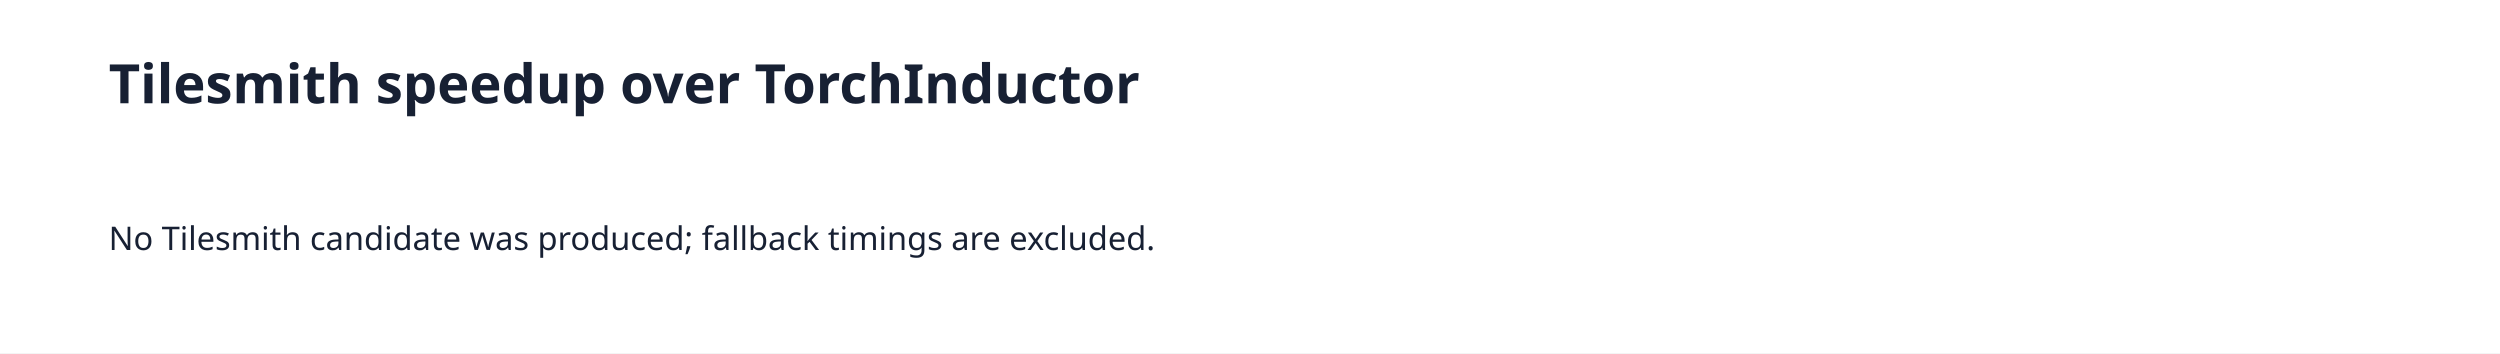
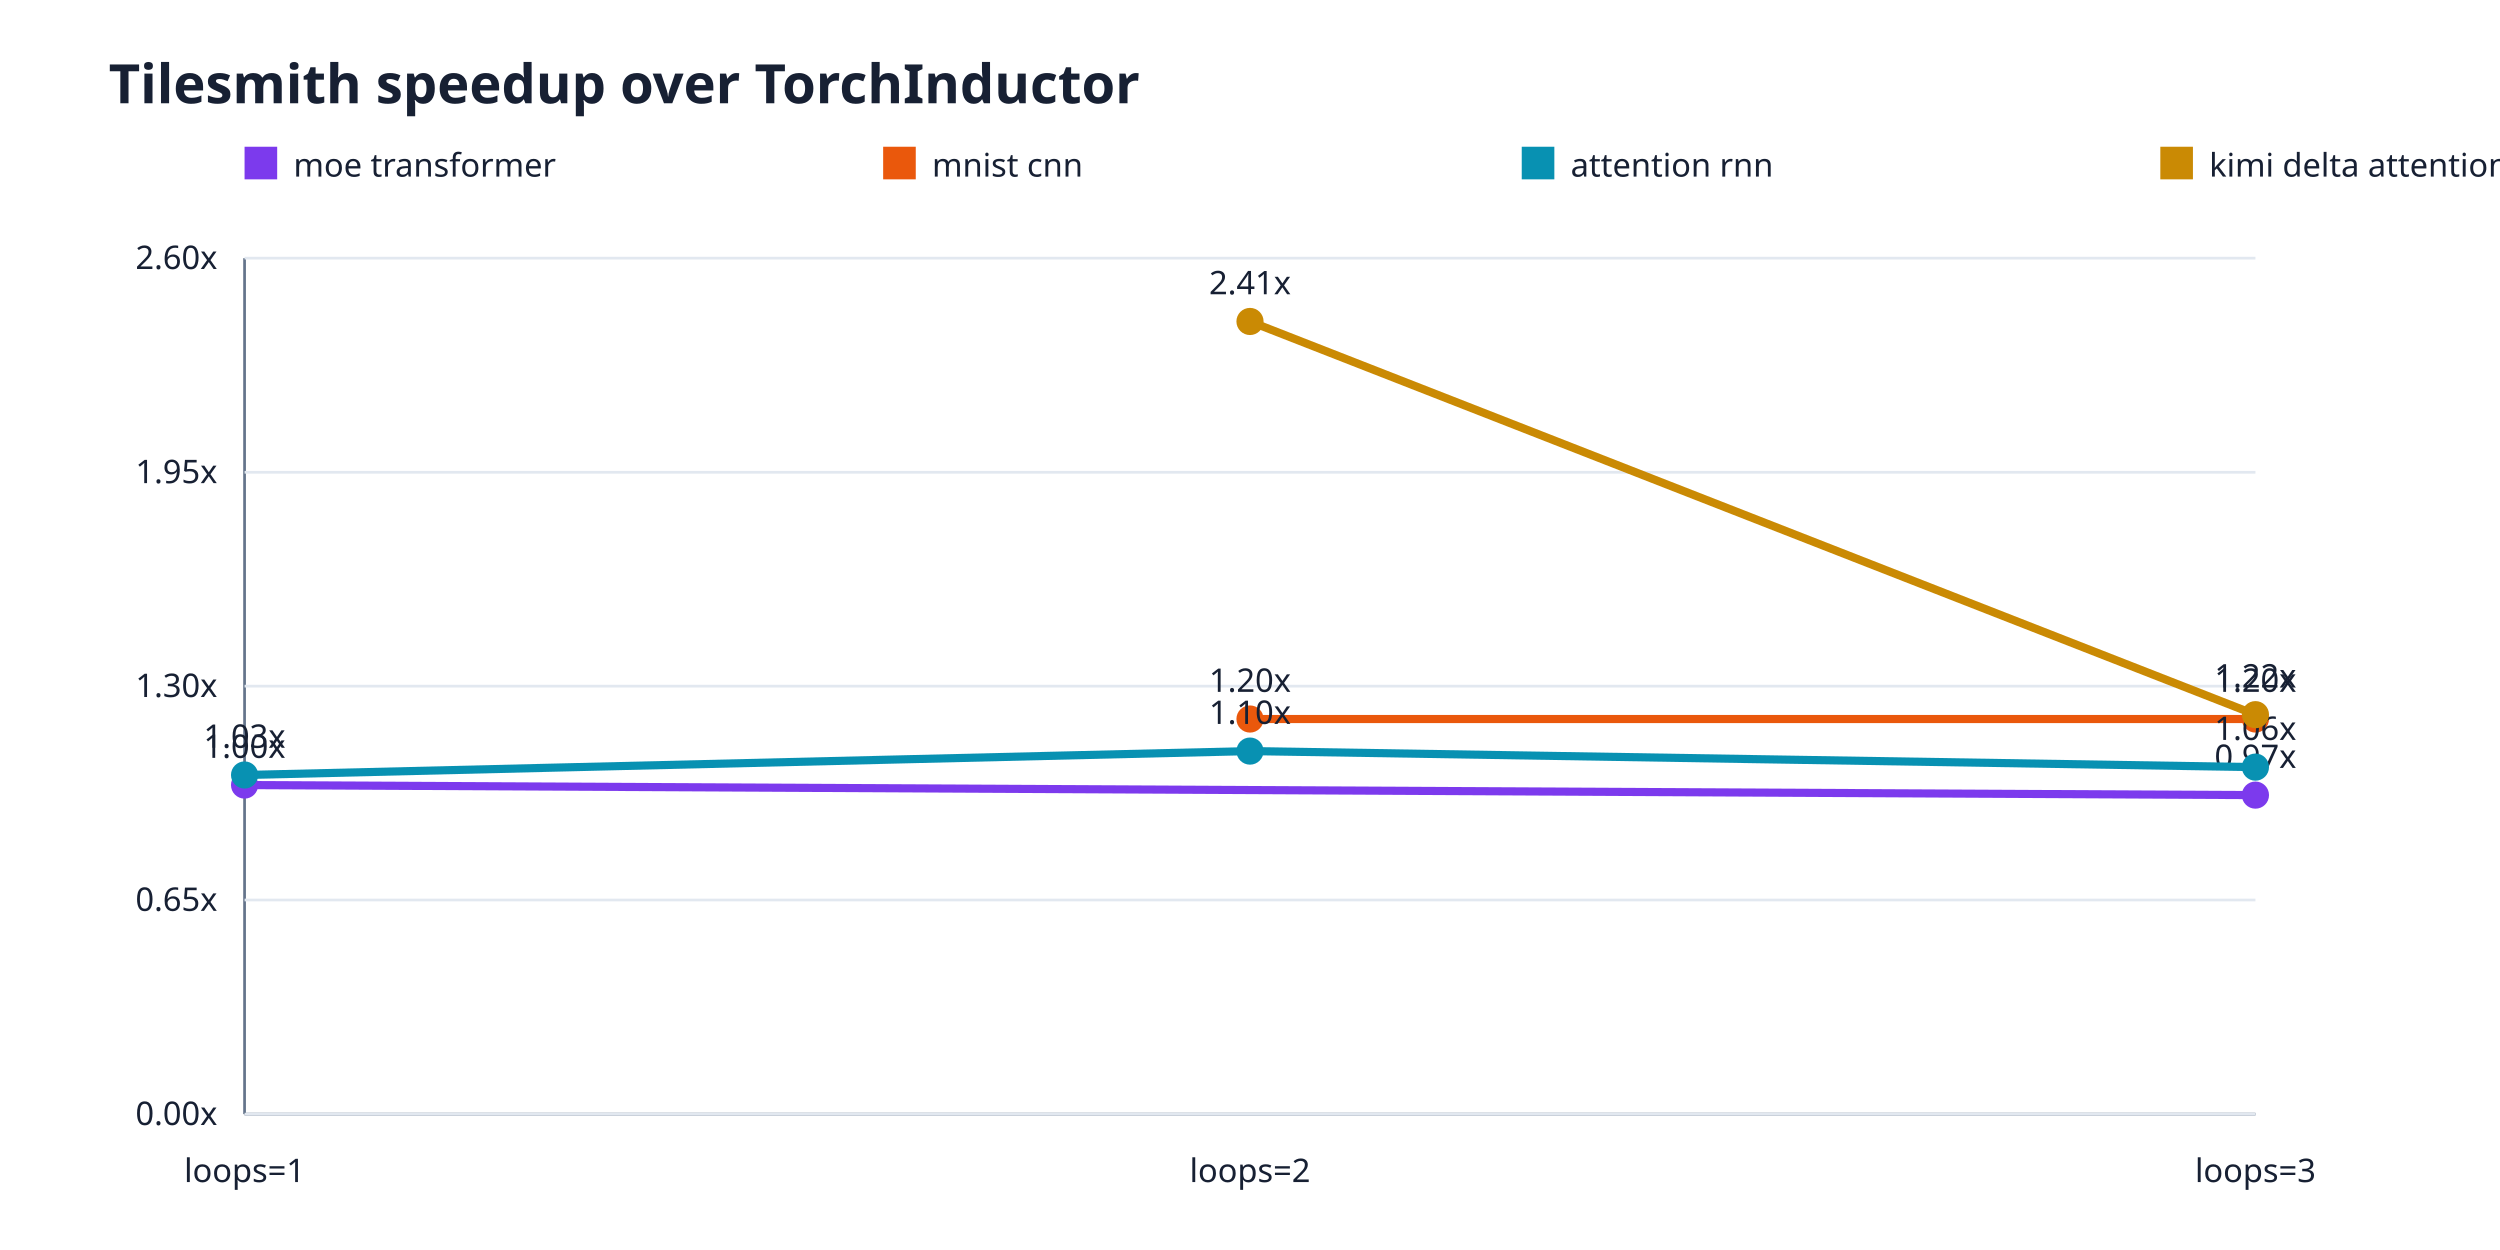
- <svg xmlns="http://www.w3.org/2000/svg" width="920" height="130" viewBox="0 0 920 130">
+ <svg xmlns="http://www.w3.org/2000/svg" width="920" height="460" viewBox="0 0 920 460">
  <rect width="100%" height="100%" fill="white" />
  <style>text{font-family:ui-sans-serif,system-ui,sans-serif;fill:#172033}.small{font-size:12px}.title{font-size:20px;font-weight:700}</style>
  <text x="40" y="38" class="title">Tilesmith speedup over TorchInductor</text>
-   <text x="40" y="92" class="small">No Tilesmith candidate was produced; fallback timings are excluded.</text>
+   <rect x="90" y="54" width="12" height="12" fill="#7c3aed" />
+   <text x="108" y="65" class="small">moe transformer</text>
+   <rect x="325" y="54" width="12" height="12" fill="#ea580c" />
+   <text x="343" y="65" class="small">mnist cnn</text>
+   <rect x="560" y="54" width="12" height="12" fill="#0891b2" />
+   <text x="578" y="65" class="small">attention rnn</text>
+   <rect x="795" y="54" width="12" height="12" fill="#ca8a04" />
+   <text x="813" y="65" class="small">kimi delta attention</text>
+   <line x1="90" y1="410" x2="830" y2="410" stroke="#64748b" />
+   <line x1="90" y1="95" x2="90" y2="410" stroke="#64748b" />
+   <line x1="90" y1="410.0" x2="830" y2="410.0" stroke="#e2e8f0" />
+   <text x="80" y="414.0" text-anchor="end" class="small">0.00x</text>
+   <line x1="90" y1="331.2" x2="830" y2="331.2" stroke="#e2e8f0" />
+   <text x="80" y="335.2" text-anchor="end" class="small">0.65x</text>
+   <line x1="90" y1="252.5" x2="830" y2="252.5" stroke="#e2e8f0" />
+   <text x="80" y="256.5" text-anchor="end" class="small">1.30x</text>
+   <line x1="90" y1="173.8" x2="830" y2="173.8" stroke="#e2e8f0" />
+   <text x="80" y="177.8" text-anchor="end" class="small">1.95x</text>
+   <line x1="90" y1="95.0" x2="830" y2="95.0" stroke="#e2e8f0" />
+   <text x="80" y="99.0" text-anchor="end" class="small">2.60x</text>
+   <text x="90.0" y="435" text-anchor="middle" class="small">loops=1</text>
+   <text x="460.0" y="435" text-anchor="middle" class="small">loops=2</text>
+   <text x="830.0" y="435" text-anchor="middle" class="small">loops=3</text>
+   <polyline points="90.0,288.9 830.0,292.6" fill="none" stroke="#7c3aed" stroke-width="3" />
+   <circle cx="90.0" cy="288.9" r="5" fill="#7c3aed" />
+   <text x="90.0" y="278.9" text-anchor="middle" class="small">1.00x</text>
+   <circle cx="830.0" cy="292.6" r="5" fill="#7c3aed" />
+   <text x="830.0" y="282.6" text-anchor="middle" class="small">0.97x</text>
+   <polyline points="460.0,264.6 830.0,264.6" fill="none" stroke="#ea580c" stroke-width="3" />
+   <circle cx="460.0" cy="264.6" r="5" fill="#ea580c" />
+   <text x="460.0" y="254.6" text-anchor="middle" class="small">1.20x</text>
+   <circle cx="830.0" cy="264.6" r="5" fill="#ea580c" />
+   <text x="830.0" y="254.6" text-anchor="middle" class="small">1.20x</text>
+   <polyline points="90.0,285.2 460.0,276.4 830.0,282.3" fill="none" stroke="#0891b2" stroke-width="3" />
+   <circle cx="90.0" cy="285.2" r="5" fill="#0891b2" />
+   <text x="90.0" y="275.2" text-anchor="middle" class="small">1.03x</text>
+   <circle cx="460.0" cy="276.4" r="5" fill="#0891b2" />
+   <text x="460.0" y="266.4" text-anchor="middle" class="small">1.10x</text>
+   <circle cx="830.0" cy="282.3" r="5" fill="#0891b2" />
+   <text x="830.0" y="272.3" text-anchor="middle" class="small">1.06x</text>
+   <polyline points="460.0,118.3 830.0,263.0" fill="none" stroke="#ca8a04" stroke-width="3" />
+   <circle cx="460.0" cy="118.3" r="5" fill="#ca8a04" />
+   <text x="460.0" y="108.3" text-anchor="middle" class="small">2.41x</text>
+   <circle cx="830.0" cy="263.0" r="5" fill="#ca8a04" />
+   <text x="830.0" y="253.0" text-anchor="middle" class="small">1.22x</text>
</svg>
